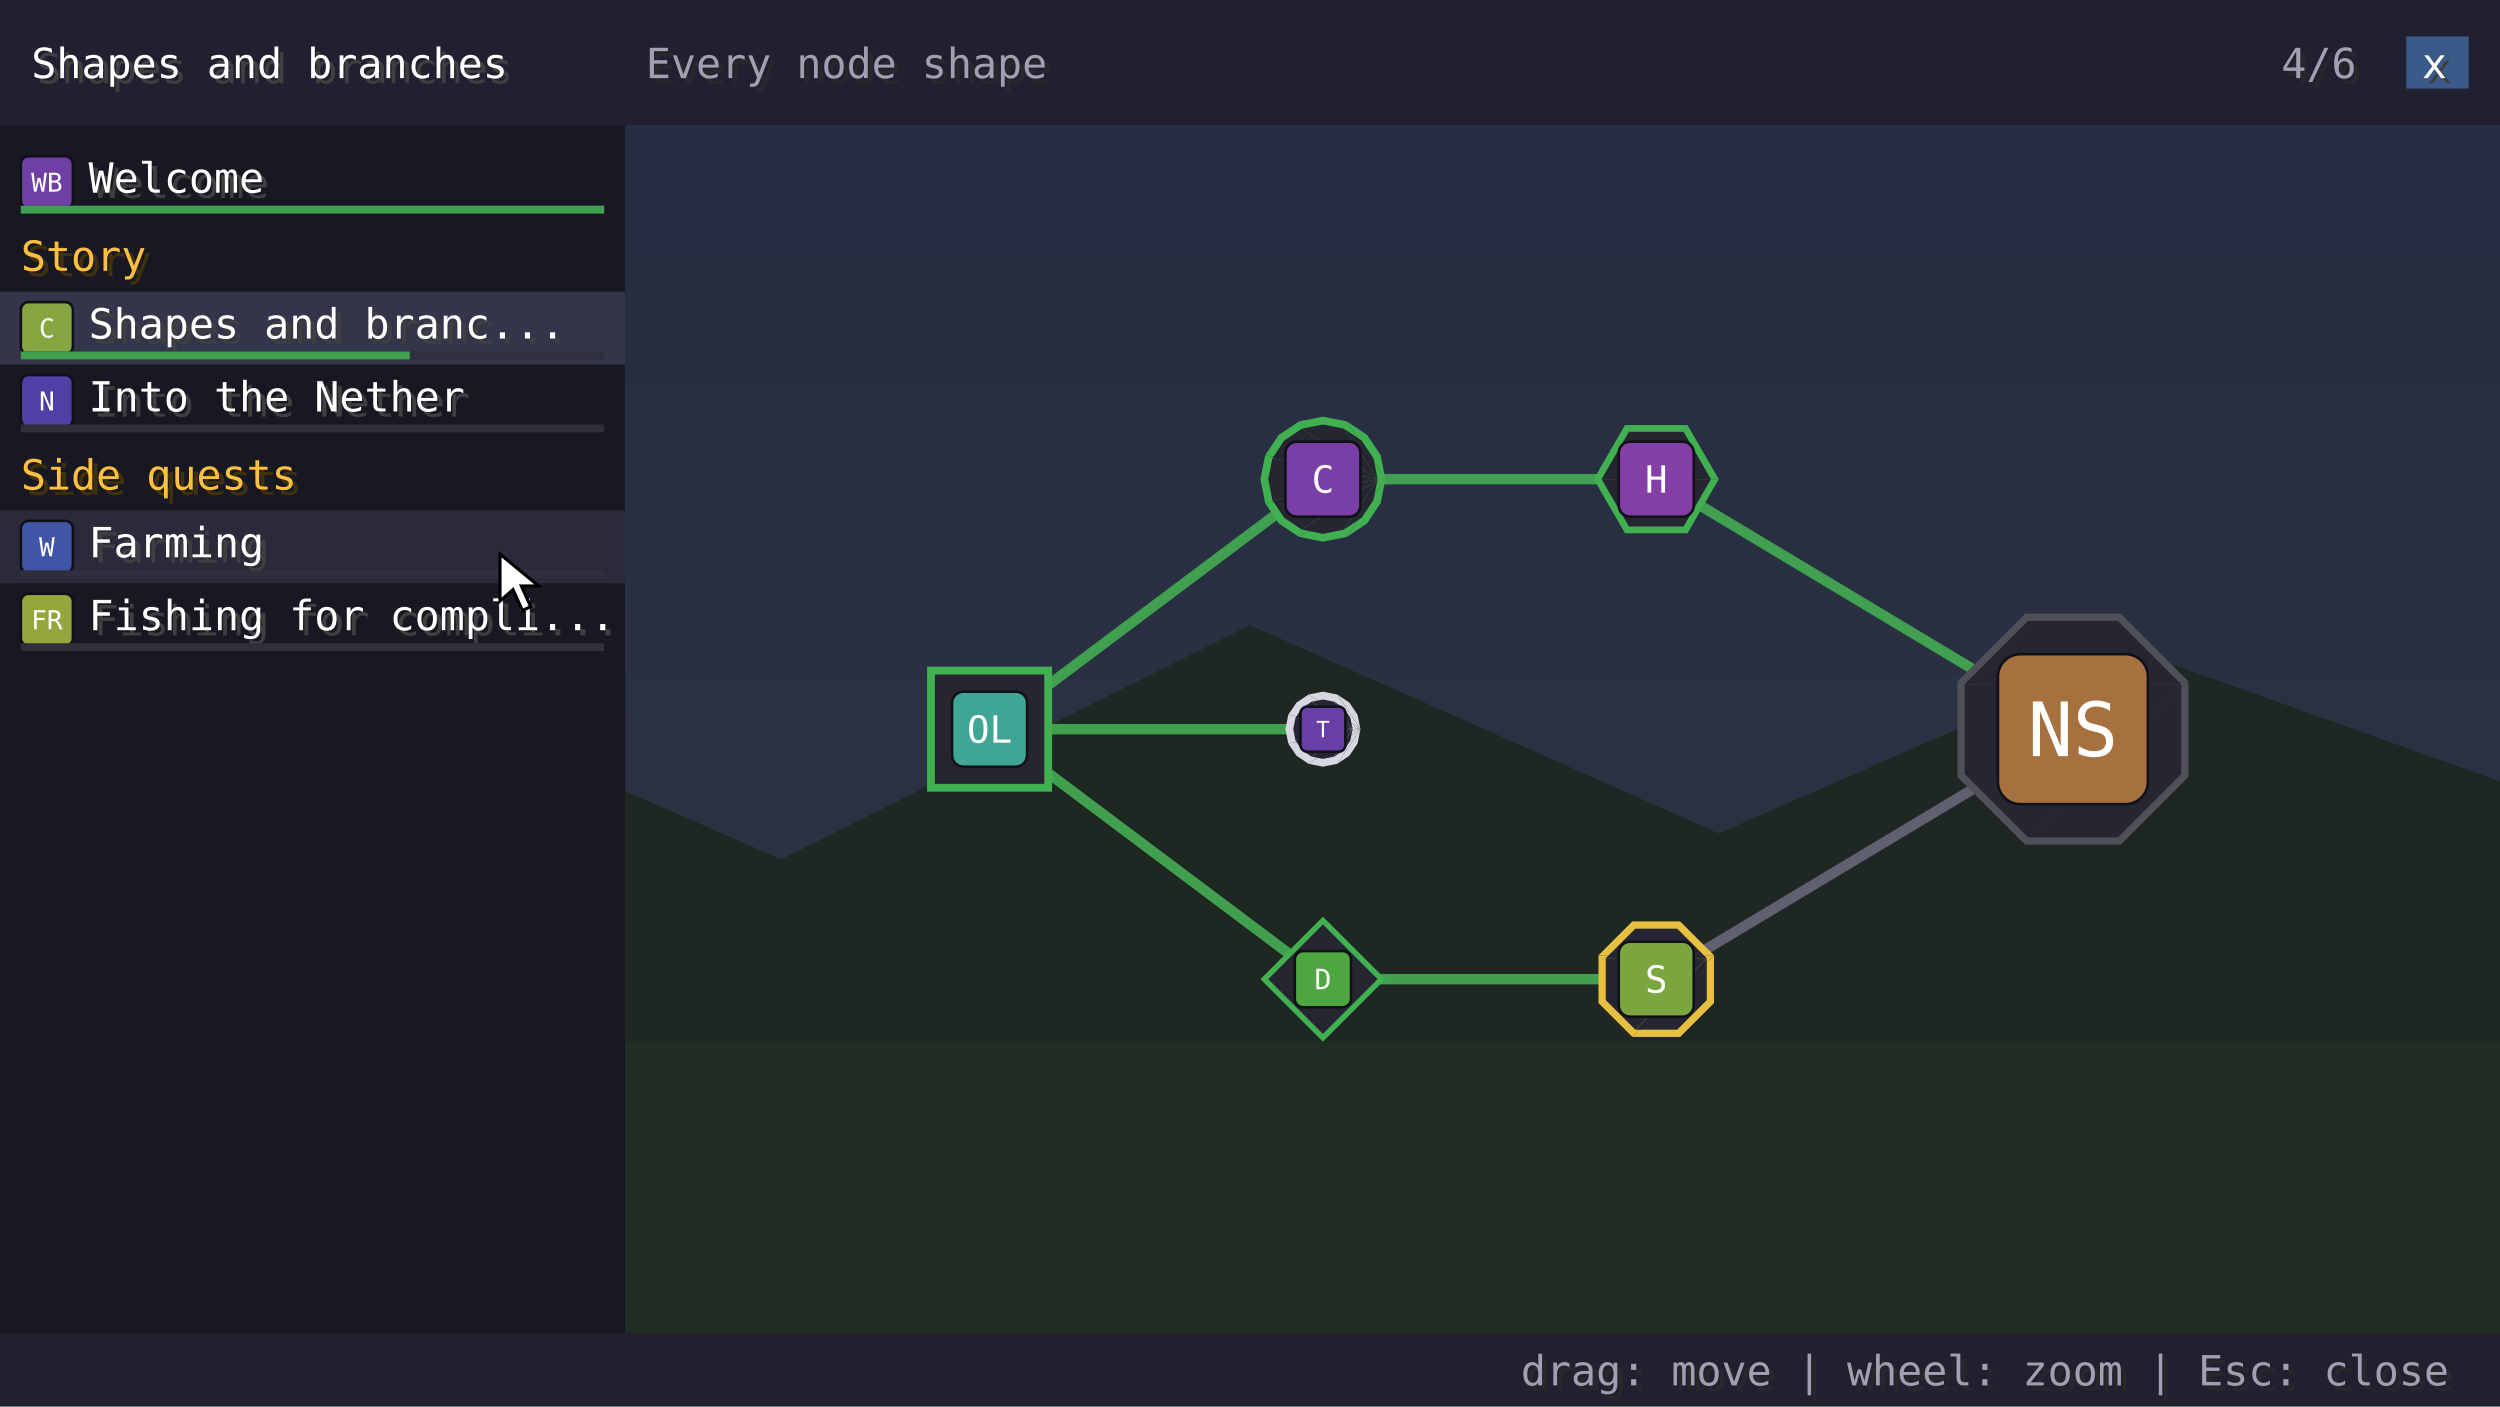
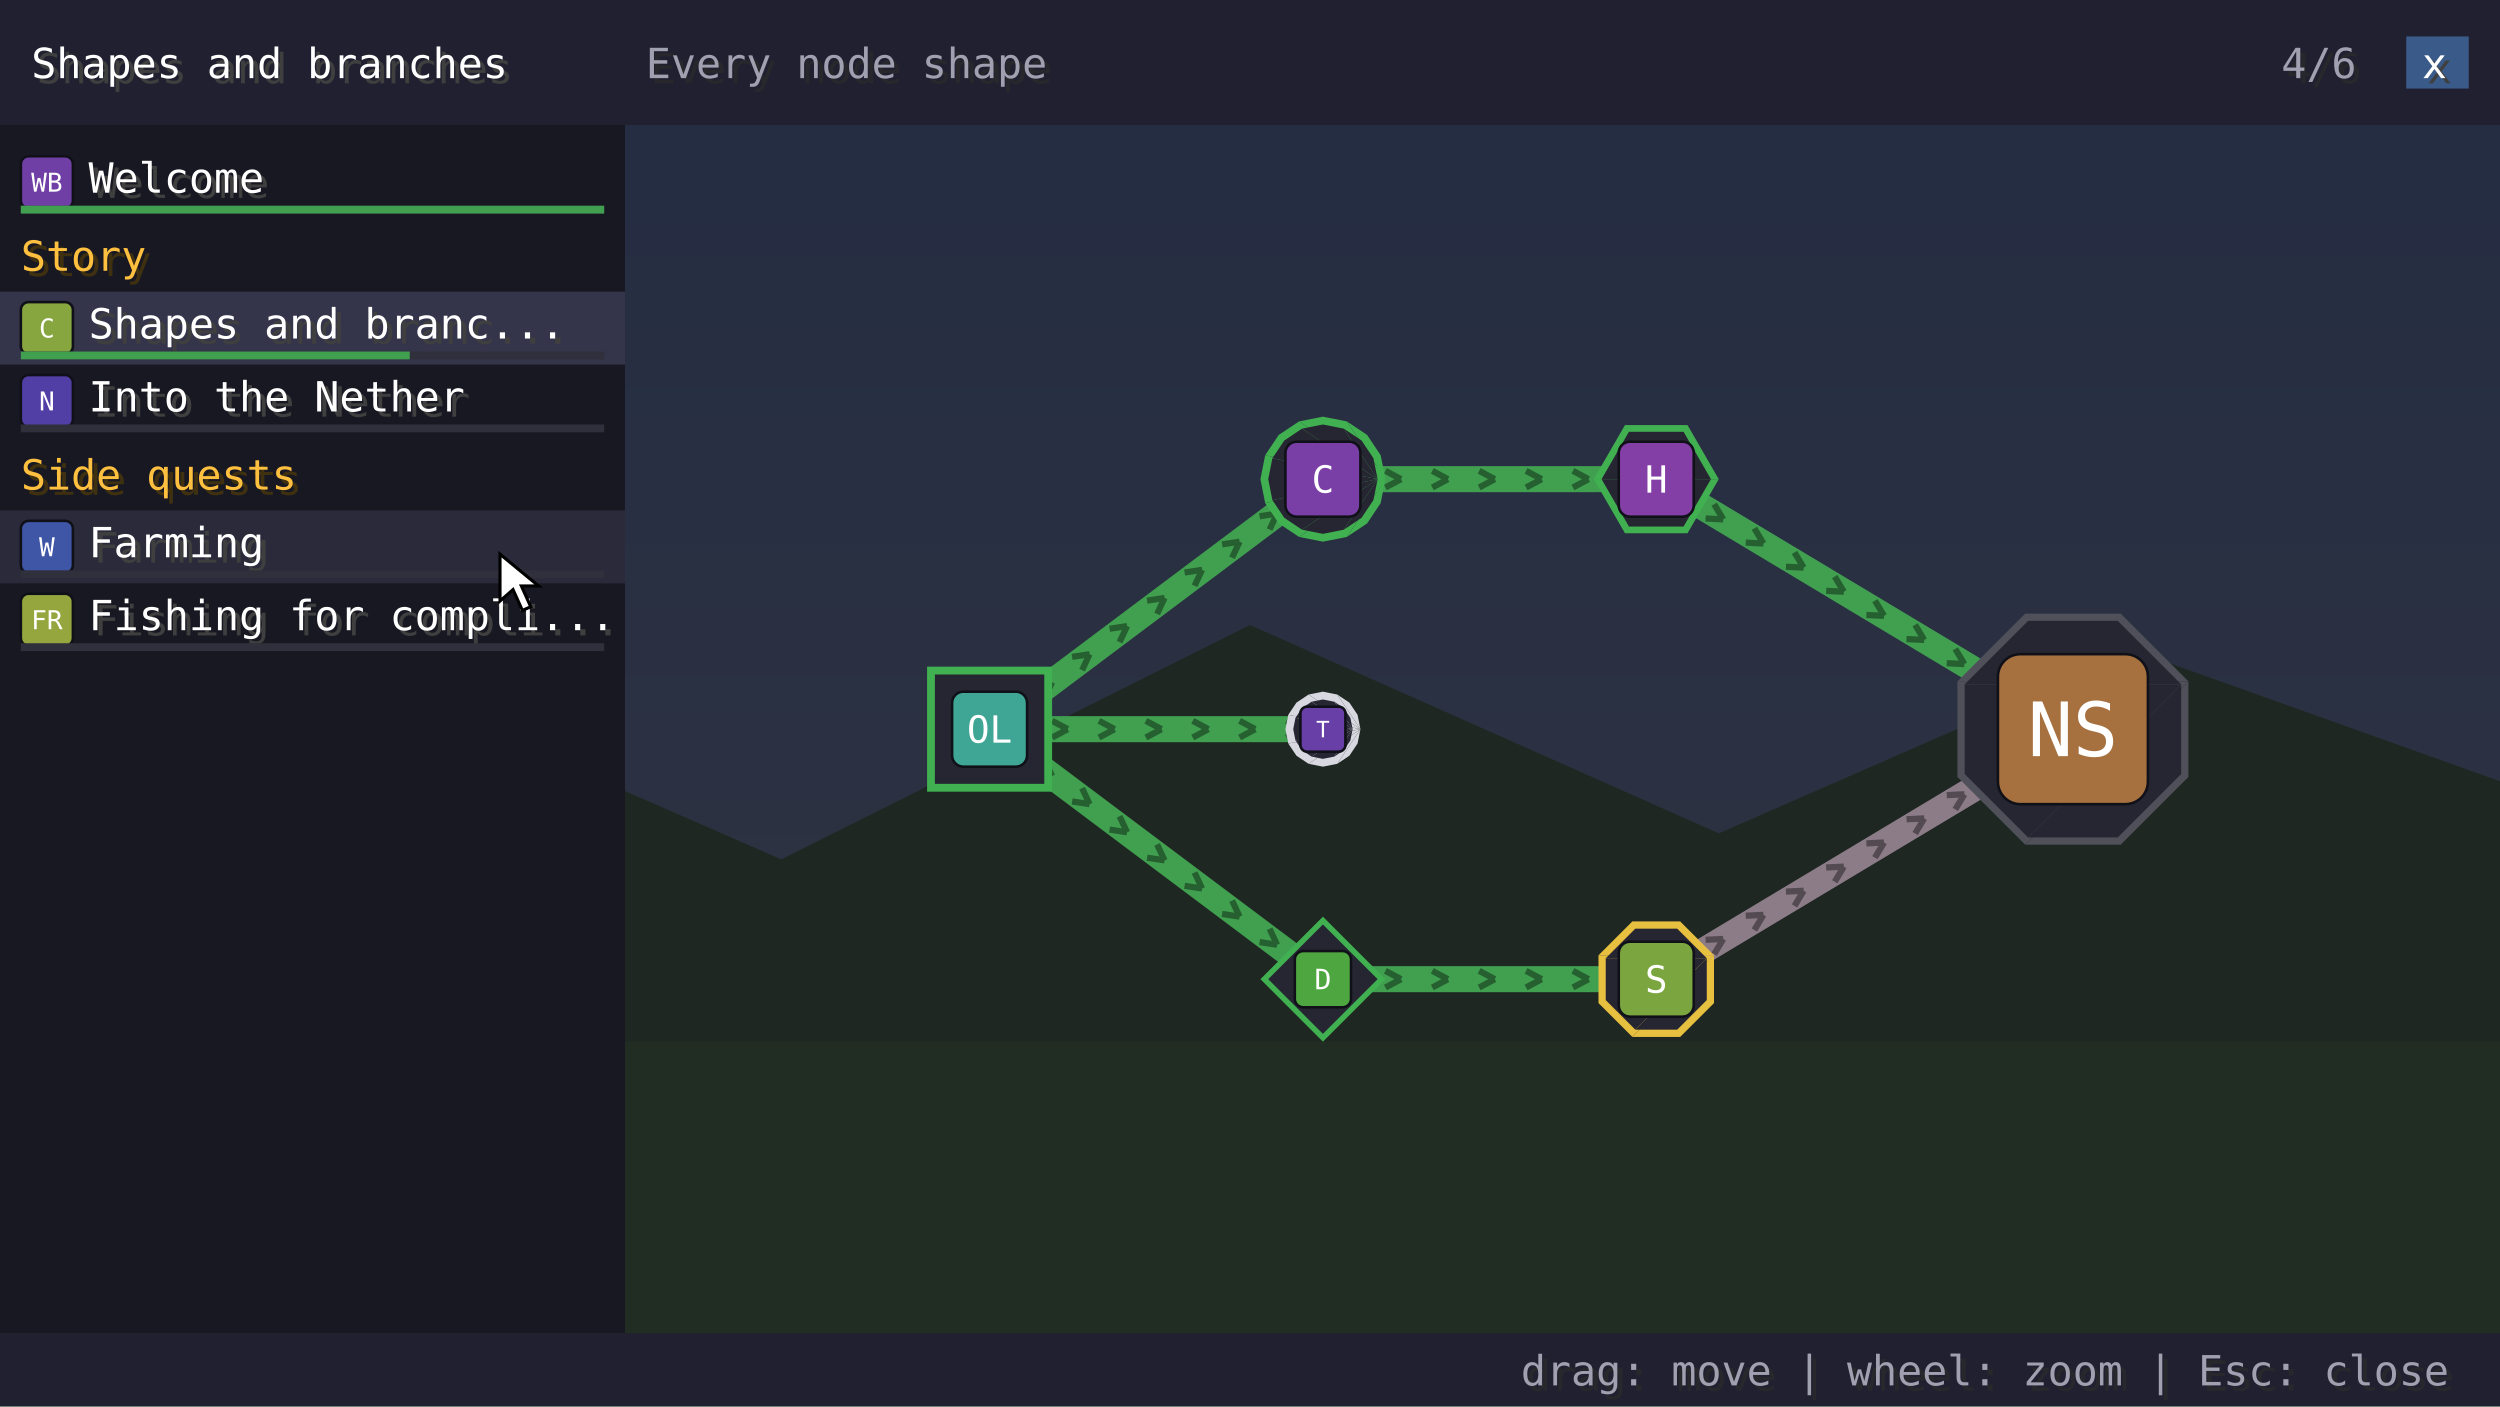
<svg xmlns="http://www.w3.org/2000/svg" viewBox="0 0 480 270" width="960" height="540" font-family="Consolas, 'DejaVu Sans Mono', monospace">
  <defs>
    <linearGradient id="sky" x1="0" y1="0" x2="0" y2="1">
      <stop offset="0" stop-color="#78a7ff" />
      <stop offset="1" stop-color="#c8dcff" />
    </linearGradient>
  </defs>
  <rect width="480" height="270" fill="url(#sky)" />
  <path d="M0 170 L70 130 L150 165 L240 120 L330 160 L410 125 L480 150 L480 270 L0 270 Z" fill="#5d8f4a" />
  <rect y="200" width="480" height="70" fill="#6aa84f" />
  <rect x="0.00" y="0.00" width="480.00" height="270.00" fill="#101018" fill-opacity="0.816" />
-   <polygon points="190.60,140.80 254.60,92.80 253.40,91.20 189.40,139.20" fill="#40a050" fill-opacity="1.000" />
-   <polygon points="189.40,140.80 253.40,188.80 254.60,187.20 190.60,139.20" fill="#40a050" fill-opacity="1.000" />
-   <polygon points="254.00,93.00 318.00,93.00 318.00,91.00 254.00,91.00" fill="#40a050" fill-opacity="1.000" />
-   <polygon points="254.00,189.00 318.00,189.00 318.00,187.00 254.00,187.00" fill="#40a050" fill-opacity="1.000" />
-   <polygon points="317.49,92.86 397.49,140.86 398.51,139.14 318.51,91.14" fill="#40a050" fill-opacity="1.000" />
-   <polygon points="318.51,188.86 398.51,140.86 397.49,139.14 317.49,187.14" fill="#606070" fill-opacity="1.000" />
-   <polygon points="190.00,141.00 254.00,141.00 254.00,139.00 190.00,139.00" fill="#40a050" fill-opacity="1.000" />
+   <polygon points="191.50,142.00 255.50,94.00 252.50,90.00 188.50,138.00" fill="#40a050" fill-opacity="1.000" />
+   <polygon points="193.90,139.73 195.34,136.65 194.26,136.15 192.82,139.23" fill="#266030" fill-opacity="1.000" />
+   <polygon points="191.53,137.51 194.89,136.99 194.71,135.81 191.35,136.33" fill="#266030" fill-opacity="1.000" />
+   <polygon points="201.10,134.33 202.54,131.25 201.46,130.75 200.02,133.83" fill="#266030" fill-opacity="1.000" />
+   <polygon points="198.73,132.11 202.09,131.59 201.91,130.41 198.55,130.93" fill="#266030" fill-opacity="1.000" />
+   <polygon points="208.30,128.93 209.74,125.85 208.66,125.35 207.22,128.43" fill="#266030" fill-opacity="1.000" />
+   <polygon points="205.93,126.71 209.29,126.19 209.11,125.01 205.75,125.53" fill="#266030" fill-opacity="1.000" />
+   <polygon points="215.50,123.53 216.94,120.45 215.86,119.95 214.42,123.03" fill="#266030" fill-opacity="1.000" />
+   <polygon points="213.13,121.31 216.49,120.79 216.31,119.61 212.95,120.13" fill="#266030" fill-opacity="1.000" />
+   <polygon points="222.70,118.13 224.14,115.05 223.06,114.55 221.62,117.63" fill="#266030" fill-opacity="1.000" />
+   <polygon points="220.33,115.91 223.69,115.39 223.51,114.21 220.15,114.73" fill="#266030" fill-opacity="1.000" />
+   <polygon points="229.90,112.73 231.34,109.65 230.26,109.15 228.82,112.23" fill="#266030" fill-opacity="1.000" />
+   <polygon points="227.53,110.51 230.89,109.99 230.71,108.81 227.35,109.33" fill="#266030" fill-opacity="1.000" />
+   <polygon points="237.10,107.33 238.54,104.25 237.46,103.75 236.02,106.83" fill="#266030" fill-opacity="1.000" />
+   <polygon points="234.73,105.11 238.09,104.59 237.91,103.41 234.55,103.93" fill="#266030" fill-opacity="1.000" />
+   <polygon points="244.30,101.93 245.74,98.85 244.66,98.35 243.22,101.43" fill="#266030" fill-opacity="1.000" />
+   <polygon points="241.93,99.71 245.29,99.19 245.11,98.01 241.75,98.53" fill="#266030" fill-opacity="1.000" />
+   <polygon points="251.50,96.53 252.94,93.45 251.86,92.95 250.42,96.03" fill="#266030" fill-opacity="1.000" />
+   <polygon points="249.13,94.31 252.49,93.79 252.31,92.61 248.95,93.13" fill="#266030" fill-opacity="1.000" />
+   <polygon points="188.50,142.00 252.50,190.00 255.50,186.00 191.50,138.00" fill="#40a050" fill-opacity="1.000" />
+   <polygon points="191.35,143.67 194.71,144.19 194.89,143.01 191.53,142.49" fill="#266030" fill-opacity="1.000" />
+   <polygon points="192.82,140.77 194.26,143.85 195.34,143.35 193.90,140.27" fill="#266030" fill-opacity="1.000" />
+   <polygon points="198.55,149.07 201.91,149.59 202.09,148.41 198.73,147.89" fill="#266030" fill-opacity="1.000" />
+   <polygon points="200.02,146.17 201.46,149.25 202.54,148.75 201.10,145.67" fill="#266030" fill-opacity="1.000" />
+   <polygon points="205.75,154.47 209.11,154.99 209.29,153.81 205.93,153.29" fill="#266030" fill-opacity="1.000" />
+   <polygon points="207.22,151.57 208.66,154.65 209.74,154.15 208.30,151.07" fill="#266030" fill-opacity="1.000" />
+   <polygon points="212.95,159.87 216.31,160.39 216.49,159.21 213.13,158.69" fill="#266030" fill-opacity="1.000" />
+   <polygon points="214.42,156.97 215.86,160.05 216.94,159.55 215.50,156.47" fill="#266030" fill-opacity="1.000" />
+   <polygon points="220.15,165.27 223.51,165.79 223.69,164.61 220.33,164.09" fill="#266030" fill-opacity="1.000" />
+   <polygon points="221.62,162.37 223.06,165.45 224.14,164.95 222.70,161.87" fill="#266030" fill-opacity="1.000" />
+   <polygon points="227.35,170.67 230.71,171.19 230.89,170.01 227.53,169.49" fill="#266030" fill-opacity="1.000" />
+   <polygon points="228.82,167.77 230.26,170.85 231.34,170.35 229.90,167.27" fill="#266030" fill-opacity="1.000" />
+   <polygon points="234.55,176.07 237.91,176.59 238.09,175.41 234.73,174.89" fill="#266030" fill-opacity="1.000" />
+   <polygon points="236.02,173.17 237.46,176.25 238.54,175.75 237.10,172.67" fill="#266030" fill-opacity="1.000" />
+   <polygon points="241.75,181.47 245.11,181.99 245.29,180.81 241.93,180.29" fill="#266030" fill-opacity="1.000" />
+   <polygon points="243.22,178.57 244.66,181.65 245.74,181.15 244.30,178.07" fill="#266030" fill-opacity="1.000" />
+   <polygon points="248.95,186.87 252.31,187.39 252.49,186.21 249.13,185.69" fill="#266030" fill-opacity="1.000" />
+   <polygon points="250.42,183.97 251.86,187.05 252.94,186.55 251.50,183.47" fill="#266030" fill-opacity="1.000" />
+   <polygon points="254.00,94.50 318.00,94.50 318.00,89.50 254.00,89.50" fill="#40a050" fill-opacity="1.000" />
+   <polygon points="257.28,94.13 260.28,92.53 259.72,91.47 256.72,93.07" fill="#266030" fill-opacity="1.000" />
+   <polygon points="256.72,90.93 259.72,92.53 260.28,91.47 257.28,89.87" fill="#266030" fill-opacity="1.000" />
+   <polygon points="266.28,94.13 269.28,92.53 268.72,91.47 265.72,93.07" fill="#266030" fill-opacity="1.000" />
+   <polygon points="265.72,90.93 268.72,92.53 269.28,91.47 266.28,89.87" fill="#266030" fill-opacity="1.000" />
+   <polygon points="275.28,94.13 278.28,92.53 277.72,91.47 274.72,93.07" fill="#266030" fill-opacity="1.000" />
+   <polygon points="274.72,90.93 277.72,92.53 278.28,91.47 275.28,89.87" fill="#266030" fill-opacity="1.000" />
+   <polygon points="284.28,94.13 287.28,92.53 286.72,91.47 283.72,93.07" fill="#266030" fill-opacity="1.000" />
+   <polygon points="283.72,90.93 286.72,92.53 287.28,91.47 284.28,89.87" fill="#266030" fill-opacity="1.000" />
+   <polygon points="293.28,94.13 296.28,92.53 295.72,91.47 292.72,93.07" fill="#266030" fill-opacity="1.000" />
+   <polygon points="292.72,90.93 295.72,92.53 296.28,91.47 293.28,89.87" fill="#266030" fill-opacity="1.000" />
+   <polygon points="302.28,94.13 305.28,92.53 304.72,91.47 301.72,93.07" fill="#266030" fill-opacity="1.000" />
+   <polygon points="301.72,90.93 304.72,92.53 305.28,91.47 302.28,89.87" fill="#266030" fill-opacity="1.000" />
+   <polygon points="311.28,94.13 314.28,92.53 313.72,91.47 310.72,93.07" fill="#266030" fill-opacity="1.000" />
+   <polygon points="310.72,90.93 313.72,92.53 314.28,91.47 311.28,89.87" fill="#266030" fill-opacity="1.000" />
+   <polygon points="254.00,190.50 318.00,190.50 318.00,185.50 254.00,185.50" fill="#40a050" fill-opacity="1.000" />
+   <polygon points="257.28,190.13 260.28,188.53 259.72,187.47 256.72,189.07" fill="#266030" fill-opacity="1.000" />
+   <polygon points="256.72,186.93 259.72,188.53 260.28,187.47 257.28,185.87" fill="#266030" fill-opacity="1.000" />
+   <polygon points="266.28,190.13 269.28,188.53 268.72,187.47 265.72,189.07" fill="#266030" fill-opacity="1.000" />
+   <polygon points="265.72,186.93 268.72,188.53 269.28,187.47 266.28,185.87" fill="#266030" fill-opacity="1.000" />
+   <polygon points="275.28,190.13 278.28,188.53 277.72,187.47 274.72,189.07" fill="#266030" fill-opacity="1.000" />
+   <polygon points="274.72,186.93 277.72,188.53 278.28,187.47 275.28,185.87" fill="#266030" fill-opacity="1.000" />
+   <polygon points="284.28,190.13 287.28,188.53 286.72,187.47 283.72,189.07" fill="#266030" fill-opacity="1.000" />
+   <polygon points="283.72,186.93 286.72,188.53 287.28,187.47 284.28,185.87" fill="#266030" fill-opacity="1.000" />
+   <polygon points="293.28,190.13 296.28,188.53 295.72,187.47 292.72,189.07" fill="#266030" fill-opacity="1.000" />
+   <polygon points="292.72,186.93 295.72,188.53 296.28,187.47 293.28,185.87" fill="#266030" fill-opacity="1.000" />
+   <polygon points="302.28,190.13 305.28,188.53 304.72,187.47 301.72,189.07" fill="#266030" fill-opacity="1.000" />
+   <polygon points="301.72,186.93 304.72,188.53 305.28,187.47 302.28,185.87" fill="#266030" fill-opacity="1.000" />
+   <polygon points="311.28,190.13 314.28,188.53 313.72,187.47 310.72,189.07" fill="#266030" fill-opacity="1.000" />
+   <polygon points="310.72,186.93 313.72,188.53 314.28,187.47 311.28,185.87" fill="#266030" fill-opacity="1.000" />
+   <polygon points="316.71,94.14 396.71,142.14 399.29,137.86 319.29,89.86" fill="#40a050" fill-opacity="1.000" />
+   <polygon points="319.72,95.51 323.11,95.69 323.18,94.49 319.78,94.32" fill="#266030" fill-opacity="1.000" />
+   <polygon points="320.88,92.48 322.63,95.40 323.66,94.78 321.91,91.86" fill="#266030" fill-opacity="1.000" />
+   <polygon points="327.44,100.15 330.83,100.32 330.89,99.12 327.50,98.95" fill="#266030" fill-opacity="1.000" />
+   <polygon points="328.60,97.11 330.35,100.03 331.38,99.41 329.63,96.49" fill="#266030" fill-opacity="1.000" />
+   <polygon points="335.15,104.78 338.55,104.95 338.61,103.75 335.21,103.58" fill="#266030" fill-opacity="1.000" />
+   <polygon points="336.32,101.74 338.07,104.66 339.09,104.04 337.35,101.12" fill="#266030" fill-opacity="1.000" />
+   <polygon points="342.87,109.41 346.27,109.58 346.33,108.38 342.93,108.21" fill="#266030" fill-opacity="1.000" />
+   <polygon points="344.03,106.37 345.78,109.29 346.81,108.67 345.06,105.75" fill="#266030" fill-opacity="1.000" />
+   <polygon points="350.59,114.04 353.98,114.21 354.04,113.01 350.65,112.84" fill="#266030" fill-opacity="1.000" />
+   <polygon points="351.75,111.00 353.50,113.92 354.53,113.30 352.78,110.38" fill="#266030" fill-opacity="1.000" />
+   <polygon points="358.31,118.67 361.70,118.84 361.76,117.64 358.37,117.47" fill="#266030" fill-opacity="1.000" />
+   <polygon points="359.47,115.63 361.22,118.55 362.25,117.93 360.50,115.02" fill="#266030" fill-opacity="1.000" />
+   <polygon points="366.02,123.30 369.42,123.47 369.48,122.27 366.08,122.10" fill="#266030" fill-opacity="1.000" />
+   <polygon points="367.19,120.26 368.94,123.18 369.96,122.56 368.21,119.65" fill="#266030" fill-opacity="1.000" />
+   <polygon points="373.74,127.93 377.14,128.10 377.20,126.90 373.80,126.73" fill="#266030" fill-opacity="1.000" />
+   <polygon points="374.90,124.89 376.65,127.81 377.68,127.19 375.93,124.28" fill="#266030" fill-opacity="1.000" />
+   <polygon points="381.46,132.56 384.85,132.73 384.91,131.53 381.52,131.36" fill="#266030" fill-opacity="1.000" />
+   <polygon points="382.62,129.52 384.37,132.44 385.40,131.82 383.65,128.91" fill="#266030" fill-opacity="1.000" />
+   <polygon points="389.18,137.19 392.57,137.36 392.63,136.16 389.24,135.99" fill="#266030" fill-opacity="1.000" />
+   <polygon points="390.34,134.15 392.09,137.07 393.12,136.45 391.37,133.54" fill="#266030" fill-opacity="1.000" />
+   <polygon points="319.29,190.14 399.29,142.14 396.71,137.86 316.71,185.86" fill="#8c7c88" fill-opacity="1.000" />
+   <polygon points="321.91,188.14 323.66,185.22 322.63,184.60 320.88,187.52" fill="#544a51" fill-opacity="1.000" />
+   <polygon points="319.78,185.68 323.18,185.51 323.11,184.31 319.72,184.49" fill="#544a51" fill-opacity="1.000" />
+   <polygon points="329.63,183.51 331.38,180.59 330.35,179.97 328.60,182.89" fill="#544a51" fill-opacity="1.000" />
+   <polygon points="327.50,181.05 330.89,180.88 330.83,179.68 327.44,179.85" fill="#544a51" fill-opacity="1.000" />
+   <polygon points="337.35,178.88 339.09,175.96 338.07,175.34 336.32,178.26" fill="#544a51" fill-opacity="1.000" />
+   <polygon points="335.21,176.42 338.61,176.25 338.55,175.05 335.15,175.22" fill="#544a51" fill-opacity="1.000" />
+   <polygon points="345.06,174.25 346.81,171.33 345.78,170.71 344.03,173.63" fill="#544a51" fill-opacity="1.000" />
+   <polygon points="342.93,171.79 346.33,171.62 346.27,170.42 342.87,170.59" fill="#544a51" fill-opacity="1.000" />
+   <polygon points="352.78,169.62 354.53,166.70 353.50,166.08 351.75,169.00" fill="#544a51" fill-opacity="1.000" />
+   <polygon points="350.65,167.16 354.04,166.99 353.98,165.79 350.59,165.96" fill="#544a51" fill-opacity="1.000" />
+   <polygon points="360.50,164.98 362.25,162.07 361.22,161.45 359.47,164.37" fill="#544a51" fill-opacity="1.000" />
+   <polygon points="358.37,162.53 361.76,162.36 361.70,161.16 358.31,161.33" fill="#544a51" fill-opacity="1.000" />
+   <polygon points="368.21,160.35 369.96,157.44 368.94,156.82 367.19,159.74" fill="#544a51" fill-opacity="1.000" />
+   <polygon points="366.08,157.90 369.48,157.73 369.42,156.53 366.02,156.70" fill="#544a51" fill-opacity="1.000" />
+   <polygon points="375.93,155.72 377.68,152.81 376.65,152.19 374.90,155.11" fill="#544a51" fill-opacity="1.000" />
+   <polygon points="373.80,153.27 377.20,153.10 377.14,151.90 373.74,152.07" fill="#544a51" fill-opacity="1.000" />
+   <polygon points="383.65,151.09 385.40,148.18 384.37,147.56 382.62,150.48" fill="#544a51" fill-opacity="1.000" />
+   <polygon points="381.52,148.64 384.91,148.47 384.85,147.27 381.46,147.44" fill="#544a51" fill-opacity="1.000" />
+   <polygon points="391.37,146.46 393.12,143.55 392.09,142.93 390.34,145.85" fill="#544a51" fill-opacity="1.000" />
+   <polygon points="389.24,144.01 392.63,143.84 392.57,142.64 389.18,142.81" fill="#544a51" fill-opacity="1.000" />
+   <polygon points="190.00,142.50 254.00,142.50 254.00,137.50 190.00,137.50" fill="#40a050" fill-opacity="1.000" />
+   <polygon points="193.28,142.13 196.28,140.53 195.72,139.47 192.72,141.07" fill="#266030" fill-opacity="1.000" />
+   <polygon points="192.72,138.93 195.72,140.53 196.28,139.47 193.28,137.87" fill="#266030" fill-opacity="1.000" />
+   <polygon points="202.28,142.13 205.28,140.53 204.72,139.47 201.72,141.07" fill="#266030" fill-opacity="1.000" />
+   <polygon points="201.72,138.93 204.72,140.53 205.28,139.47 202.28,137.87" fill="#266030" fill-opacity="1.000" />
+   <polygon points="211.28,142.13 214.28,140.53 213.72,139.47 210.72,141.07" fill="#266030" fill-opacity="1.000" />
+   <polygon points="210.72,138.93 213.72,140.53 214.28,139.47 211.28,137.87" fill="#266030" fill-opacity="1.000" />
+   <polygon points="220.28,142.13 223.28,140.53 222.72,139.47 219.72,141.07" fill="#266030" fill-opacity="1.000" />
+   <polygon points="219.72,138.93 222.72,140.53 223.28,139.47 220.28,137.87" fill="#266030" fill-opacity="1.000" />
+   <polygon points="229.28,142.13 232.28,140.53 231.72,139.47 228.72,141.07" fill="#266030" fill-opacity="1.000" />
+   <polygon points="228.72,138.93 231.72,140.53 232.28,139.47 229.28,137.87" fill="#266030" fill-opacity="1.000" />
+   <polygon points="238.28,142.13 241.28,140.53 240.72,139.47 237.72,141.07" fill="#266030" fill-opacity="1.000" />
+   <polygon points="237.72,138.93 240.72,140.53 241.28,139.47 238.28,137.87" fill="#266030" fill-opacity="1.000" />
+   <polygon points="247.28,142.13 250.28,140.53 249.72,139.47 246.72,141.07" fill="#266030" fill-opacity="1.000" />
+   <polygon points="246.72,138.93 249.72,140.53 250.28,139.47 247.28,137.87" fill="#266030" fill-opacity="1.000" />
  <polygon points="178.00,152.00 202.00,152.00 202.00,128.00 178.00,128.00" fill="#40b050" fill-opacity="1.000" />
  <polygon points="179.50,150.50 200.50,150.50 200.50,129.50 179.50,129.50" fill="#262632" fill-opacity="1.000" />
  <rect x="182.80" y="132.80" width="14.40" height="14.40" rx="2.16" fill="hsl(170, 45%, 45%)" stroke="#101018" stroke-width="0.5" />
  <text x="190.00" y="142.59" font-size="7.20" text-anchor="middle" fill="#ffffff">OL</text>
  <polygon points="266.00,92.00 265.09,87.41 262.49,83.51 258.59,80.91" fill="#40b050" fill-opacity="1.000" />
  <polygon points="266.00,92.00 258.59,80.91 254.00,80.00 249.41,80.91" fill="#40b050" fill-opacity="1.000" />
  <polygon points="266.00,92.00 249.41,80.91 245.51,83.51 242.91,87.41" fill="#40b050" fill-opacity="1.000" />
  <polygon points="266.00,92.00 242.91,87.41 242.00,92.00 242.91,96.59" fill="#40b050" fill-opacity="1.000" />
  <polygon points="266.00,92.00 242.91,96.59 245.51,100.49 249.41,103.09" fill="#40b050" fill-opacity="1.000" />
  <polygon points="266.00,92.00 249.41,103.09 254.00,104.00 258.59,103.09" fill="#40b050" fill-opacity="1.000" />
  <polygon points="266.00,92.00 258.59,103.09 262.49,100.49 265.09,96.59" fill="#40b050" fill-opacity="1.000" />
  <polygon points="264.50,92.00 263.70,87.98 261.42,84.58 258.02,82.30" fill="#262632" fill-opacity="1.000" />
  <polygon points="264.50,92.00 258.02,82.30 254.00,81.50 249.98,82.30" fill="#262632" fill-opacity="1.000" />
  <polygon points="264.50,92.00 249.98,82.30 246.58,84.58 244.30,87.98" fill="#262632" fill-opacity="1.000" />
  <polygon points="264.50,92.00 244.30,87.98 243.50,92.00 244.30,96.02" fill="#262632" fill-opacity="1.000" />
  <polygon points="264.50,92.00 244.30,96.02 246.58,99.42 249.98,101.70" fill="#262632" fill-opacity="1.000" />
  <polygon points="264.50,92.00 249.98,101.70 254.00,102.50 258.02,101.70" fill="#262632" fill-opacity="1.000" />
  <polygon points="264.50,92.00 258.02,101.70 261.42,99.42 263.70,96.02" fill="#262632" fill-opacity="1.000" />
  <rect x="246.80" y="84.80" width="14.40" height="14.40" rx="2.16" fill="hsl(274, 45%, 45%)" stroke="#101018" stroke-width="0.5" />
  <text x="254.00" y="94.59" font-size="7.20" text-anchor="middle" fill="#ffffff">C</text>
  <polygon points="266.00,188.00 254.00,176.00 242.00,188.00 254.00,200.00" fill="#40b050" fill-opacity="1.000" />
  <polygon points="264.50,188.00 254.00,177.50 243.50,188.00 254.00,198.50" fill="#262632" fill-opacity="1.000" />
  <rect x="248.60" y="182.60" width="10.80" height="10.80" rx="1.62" fill="hsl(112, 45%, 45%)" stroke="#101018" stroke-width="0.5" />
  <text x="254.00" y="189.94" font-size="5.40" text-anchor="middle" fill="#ffffff">D</text>
  <polygon points="330.00,92.00 324.00,81.61 312.00,81.61 306.00,92.00" fill="#40b050" fill-opacity="1.000" />
  <polygon points="330.00,92.00 306.00,92.00 312.00,102.39 324.00,102.39" fill="#40b050" fill-opacity="1.000" />
  <polygon points="328.50,92.00 323.25,82.91 312.75,82.91 307.50,92.00" fill="#262632" fill-opacity="1.000" />
  <polygon points="328.50,92.00 307.50,92.00 312.75,101.09 323.25,101.09" fill="#262632" fill-opacity="1.000" />
  <rect x="310.80" y="84.80" width="14.40" height="14.40" rx="2.16" fill="hsl(280, 45%, 45%)" stroke="#101018" stroke-width="0.5" />
  <text x="318.00" y="94.59" font-size="7.20" text-anchor="middle" fill="#ffffff">H</text>
  <polygon points="329.09,183.41 322.59,176.91 313.41,176.91 306.91,183.41" fill="#e8c040" fill-opacity="1.000" />
  <polygon points="329.09,183.41 306.91,183.41 306.91,192.59 313.41,199.09" fill="#e8c040" fill-opacity="1.000" />
  <polygon points="329.09,183.41 313.41,199.09 322.59,199.09 329.09,192.59" fill="#e8c040" fill-opacity="1.000" />
  <polygon points="327.70,183.98 322.02,178.30 313.98,178.30 308.30,183.98" fill="#262632" fill-opacity="1.000" />
  <polygon points="327.70,183.98 308.30,183.98 308.30,192.02 313.98,197.70" fill="#262632" fill-opacity="1.000" />
  <polygon points="327.70,183.98 313.98,197.70 322.02,197.70 327.70,192.02" fill="#262632" fill-opacity="1.000" />
  <rect x="310.80" y="180.80" width="14.40" height="14.40" rx="2.16" fill="hsl(85, 45%, 45%)" stroke="#101018" stroke-width="0.5" />
  <text x="318.00" y="190.59" font-size="7.20" text-anchor="middle" fill="#ffffff">S</text>
  <polygon points="420.17,130.82 407.18,117.83 388.82,117.83 375.83,130.82" fill="#50505a" fill-opacity="1.000" />
  <polygon points="420.17,130.82 375.83,130.82 375.83,149.18 388.82,162.17" fill="#50505a" fill-opacity="1.000" />
  <polygon points="420.17,130.82 388.82,162.17 407.18,162.17 420.17,149.18" fill="#50505a" fill-opacity="1.000" />
  <polygon points="418.79,131.39 406.61,119.21 389.39,119.21 377.21,131.39" fill="#262632" fill-opacity="1.000" />
  <polygon points="418.79,131.39 377.21,131.39 377.21,148.61 389.39,160.79" fill="#262632" fill-opacity="1.000" />
  <polygon points="418.79,131.39 389.39,160.79 406.61,160.79 418.79,148.61" fill="#262632" fill-opacity="1.000" />
  <rect x="383.60" y="125.60" width="28.80" height="28.80" rx="4.32" fill="hsl(29, 45%, 45%)" stroke="#101018" stroke-width="0.5" />
  <text x="398.00" y="145.18" font-size="14.40" text-anchor="middle" fill="#ffffff">NS</text>
  <polygon points="261.20,140.00 260.65,137.24 259.09,134.91 256.76,133.35" fill="#d8d8e0" fill-opacity="1.000" />
  <polygon points="261.20,140.00 256.76,133.35 254.00,132.80 251.24,133.35" fill="#d8d8e0" fill-opacity="1.000" />
  <polygon points="261.20,140.00 251.24,133.35 248.91,134.91 247.35,137.24" fill="#d8d8e0" fill-opacity="1.000" />
  <polygon points="261.20,140.00 247.35,137.24 246.80,140.00 247.35,142.76" fill="#d8d8e0" fill-opacity="1.000" />
  <polygon points="261.20,140.00 247.35,142.76 248.91,145.09 251.24,146.65" fill="#d8d8e0" fill-opacity="1.000" />
  <polygon points="261.20,140.00 251.24,146.65 254.00,147.20 256.76,146.65" fill="#d8d8e0" fill-opacity="1.000" />
  <polygon points="261.20,140.00 256.76,146.65 259.09,145.09 260.65,142.76" fill="#d8d8e0" fill-opacity="1.000" />
  <polygon points="259.70,140.00 259.27,137.82 258.03,135.97 256.18,134.73" fill="#262632" fill-opacity="1.000" />
  <polygon points="259.70,140.00 256.18,134.73 254.00,134.30 251.82,134.73" fill="#262632" fill-opacity="1.000" />
  <polygon points="259.70,140.00 251.82,134.73 249.97,135.97 248.73,137.82" fill="#262632" fill-opacity="1.000" />
  <polygon points="259.70,140.00 248.73,137.82 248.30,140.00 248.73,142.18" fill="#262632" fill-opacity="1.000" />
  <polygon points="259.70,140.00 248.73,142.18 249.97,144.03 251.82,145.27" fill="#262632" fill-opacity="1.000" />
  <polygon points="259.70,140.00 251.82,145.27 254.00,145.70 256.18,145.27" fill="#262632" fill-opacity="1.000" />
  <polygon points="259.70,140.00 256.18,145.27 258.03,144.03 259.27,142.18" fill="#262632" fill-opacity="1.000" />
  <rect x="249.68" y="135.68" width="8.64" height="8.64" rx="1.30" fill="hsl(264, 45%, 45%)" stroke="#101018" stroke-width="0.5" />
  <text x="254.00" y="141.56" font-size="4.32" text-anchor="middle" fill="#ffffff">T</text>
  <rect x="0.00" y="24.00" width="120.00" height="232.00" fill="#181822" fill-opacity="1.000" />
  <rect x="4.00" y="30.00" width="10.00" height="10.00" rx="1.50" fill="hsl(268, 45%, 45%)" stroke="#101018" stroke-width="0.5" />
  <text x="9.00" y="36.80" font-size="5.00" text-anchor="middle" fill="#ffffff">WB</text>
  <text x="18.00" y="38.00" font-size="8" textLength="39.00" lengthAdjust="spacingAndGlyphs" fill="#3f3f3f">Welcome</text>
  <text x="17.00" y="37.00" font-size="8" textLength="39.00" lengthAdjust="spacingAndGlyphs" fill="#ffffff">Welcome</text>
  <rect x="4.00" y="39.50" width="112.00" height="1.50" fill="#30303c" fill-opacity="1.000" />
  <rect x="4.00" y="39.50" width="112.00" height="1.50" fill="#40a050" fill-opacity="1.000" />
  <text x="5.00" y="53.00" font-size="8" textLength="28.00" lengthAdjust="spacingAndGlyphs" fill="#3f3010">Story</text>
  <text x="4.00" y="52.00" font-size="8" textLength="28.00" lengthAdjust="spacingAndGlyphs" fill="#ffc040">Story</text>
  <rect x="0.00" y="56.00" width="120.00" height="14.00" fill="#34344a" fill-opacity="1.000" />
  <rect x="4.00" y="58.00" width="10.00" height="10.00" rx="1.50" fill="hsl(78, 45%, 45%)" stroke="#101018" stroke-width="0.5" />
  <text x="9.00" y="64.80" font-size="5.00" text-anchor="middle" fill="#ffffff">C</text>
  <text x="18.00" y="66.00" font-size="8" textLength="98.00" lengthAdjust="spacingAndGlyphs" fill="#3f3f3f">Shapes and branc...</text>
  <text x="17.00" y="65.00" font-size="8" textLength="98.00" lengthAdjust="spacingAndGlyphs" fill="#ffffff">Shapes and branc...</text>
  <rect x="4.00" y="67.50" width="112.00" height="1.50" fill="#30303c" fill-opacity="1.000" />
  <rect x="4.00" y="67.50" width="74.67" height="1.50" fill="#40a050" fill-opacity="1.000" />
  <rect x="4.00" y="72.00" width="10.00" height="10.00" rx="1.50" fill="hsl(251, 45%, 45%)" stroke="#101018" stroke-width="0.5" />
  <text x="9.00" y="78.80" font-size="5.00" text-anchor="middle" fill="#ffffff">N</text>
  <text x="18.00" y="80.00" font-size="8" textLength="78.00" lengthAdjust="spacingAndGlyphs" fill="#3f3f3f">Into the Nether</text>
  <text x="17.00" y="79.00" font-size="8" textLength="78.00" lengthAdjust="spacingAndGlyphs" fill="#ffffff">Into the Nether</text>
  <rect x="4.00" y="81.50" width="112.00" height="1.50" fill="#30303c" fill-opacity="1.000" />
  <text x="5.00" y="95.00" font-size="8" textLength="58.00" lengthAdjust="spacingAndGlyphs" fill="#3f3010">Side quests</text>
  <text x="4.00" y="94.00" font-size="8" textLength="58.00" lengthAdjust="spacingAndGlyphs" fill="#ffc040">Side quests</text>
  <rect x="0.00" y="98.00" width="120.00" height="14.00" fill="#2a2a3a" fill-opacity="1.000" />
  <rect x="4.00" y="100.00" width="10.00" height="10.00" rx="1.50" fill="hsl(227, 45%, 45%)" stroke="#101018" stroke-width="0.5" />
  <text x="9.00" y="106.80" font-size="5.00" text-anchor="middle" fill="#ffffff">W</text>
  <text x="18.00" y="108.00" font-size="8" textLength="38.00" lengthAdjust="spacingAndGlyphs" fill="#3f3f3f">Farming</text>
  <text x="17.00" y="107.00" font-size="8" textLength="38.00" lengthAdjust="spacingAndGlyphs" fill="#ffffff">Farming</text>
  <rect x="4.00" y="109.50" width="112.00" height="1.50" fill="#30303c" fill-opacity="1.000" />
  <rect x="4.00" y="114.00" width="10.00" height="10.00" rx="1.50" fill="hsl(70, 45%, 45%)" stroke="#101018" stroke-width="0.5" />
  <text x="9.00" y="120.80" font-size="5.00" text-anchor="middle" fill="#ffffff">FR</text>
  <text x="18.00" y="122.00" font-size="8" textLength="94.00" lengthAdjust="spacingAndGlyphs" fill="#3f3f3f">Fishing for compli...</text>
  <text x="17.00" y="121.00" font-size="8" textLength="94.00" lengthAdjust="spacingAndGlyphs" fill="#ffffff">Fishing for compli...</text>
  <rect x="4.00" y="123.50" width="112.00" height="1.50" fill="#30303c" fill-opacity="1.000" />
  <rect x="0.00" y="0.00" width="480.00" height="24.00" fill="#202030" fill-opacity="1.000" />
  <rect x="462.00" y="7.00" width="12.00" height="10.00" fill="#3a5a8a" fill-opacity="1.000" />
  <text x="466.00" y="16.00" font-size="8" textLength="6.00" lengthAdjust="spacingAndGlyphs" fill="#3f3f3f">x</text>
  <text x="465.00" y="15.00" font-size="8" textLength="6.00" lengthAdjust="spacingAndGlyphs" fill="#ffffff">x</text>
  <text x="439.00" y="16.00" font-size="8" textLength="18.00" lengthAdjust="spacingAndGlyphs" fill="#28282c">4/6</text>
  <text x="438.00" y="15.00" font-size="8" textLength="18.00" lengthAdjust="spacingAndGlyphs" fill="#a0a0b0">4/6</text>
  <text x="7.00" y="16.00" font-size="8" textLength="110.00" lengthAdjust="spacingAndGlyphs" fill="#3f3f3f">Shapes and branches</text>
  <text x="6.00" y="15.00" font-size="8" textLength="110.00" lengthAdjust="spacingAndGlyphs" fill="#ffffff">Shapes and branches</text>
  <text x="125.00" y="16.00" font-size="8" textLength="92.00" lengthAdjust="spacingAndGlyphs" fill="#28282c">Every node shape</text>
  <text x="124.00" y="15.00" font-size="8" textLength="92.00" lengthAdjust="spacingAndGlyphs" fill="#a0a0b0">Every node shape</text>
  <rect x="0.00" y="256.00" width="480.00" height="14.00" fill="#202030" fill-opacity="1.000" />
  <text x="293.00" y="267.00" font-size="8" textLength="182.00" lengthAdjust="spacingAndGlyphs" fill="#28282c">drag: move | wheel: zoom | Esc: close</text>
  <text x="292.00" y="266.00" font-size="8" textLength="182.00" lengthAdjust="spacingAndGlyphs" fill="#a0a0b0">drag: move | wheel: zoom | Esc: close</text>
  <path d="M96.00 106.40 l0 9 l2.5 -2.2 l1.8 4 l1.6 -0.7 l-1.8 -4 l3.3 0 Z" fill="#ffffff" stroke="#000000" stroke-width="0.6" />
</svg>
